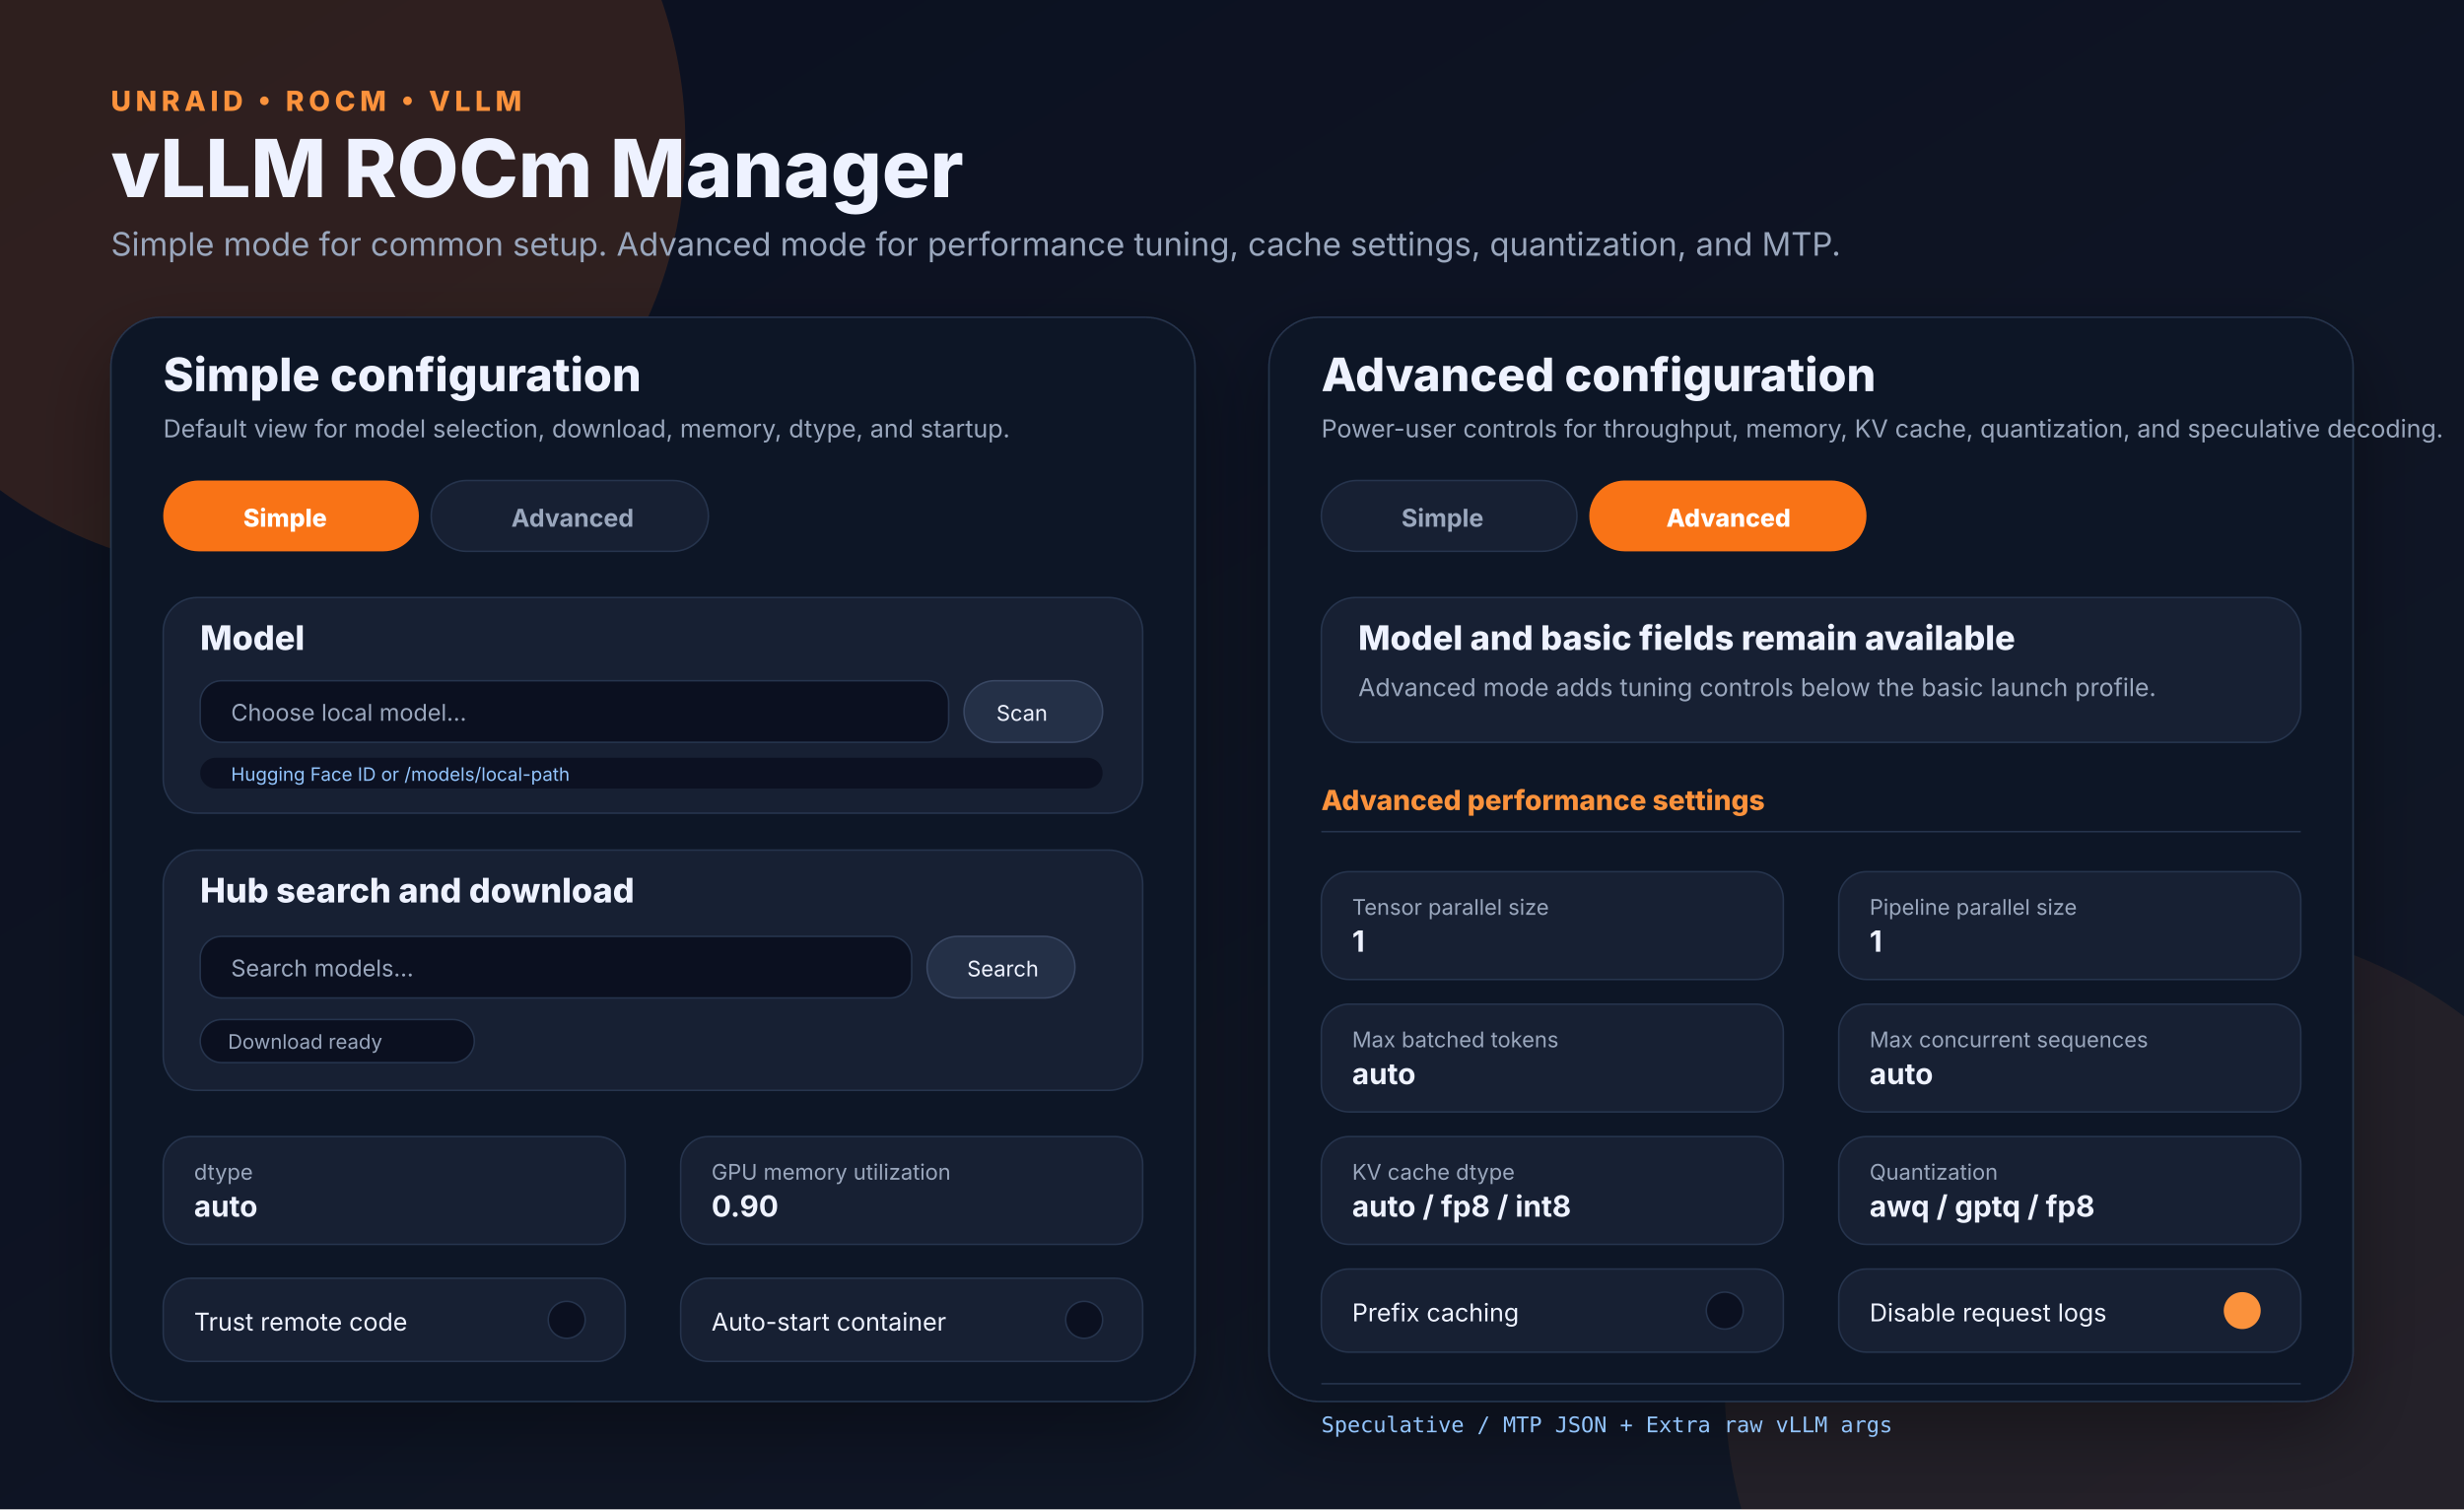
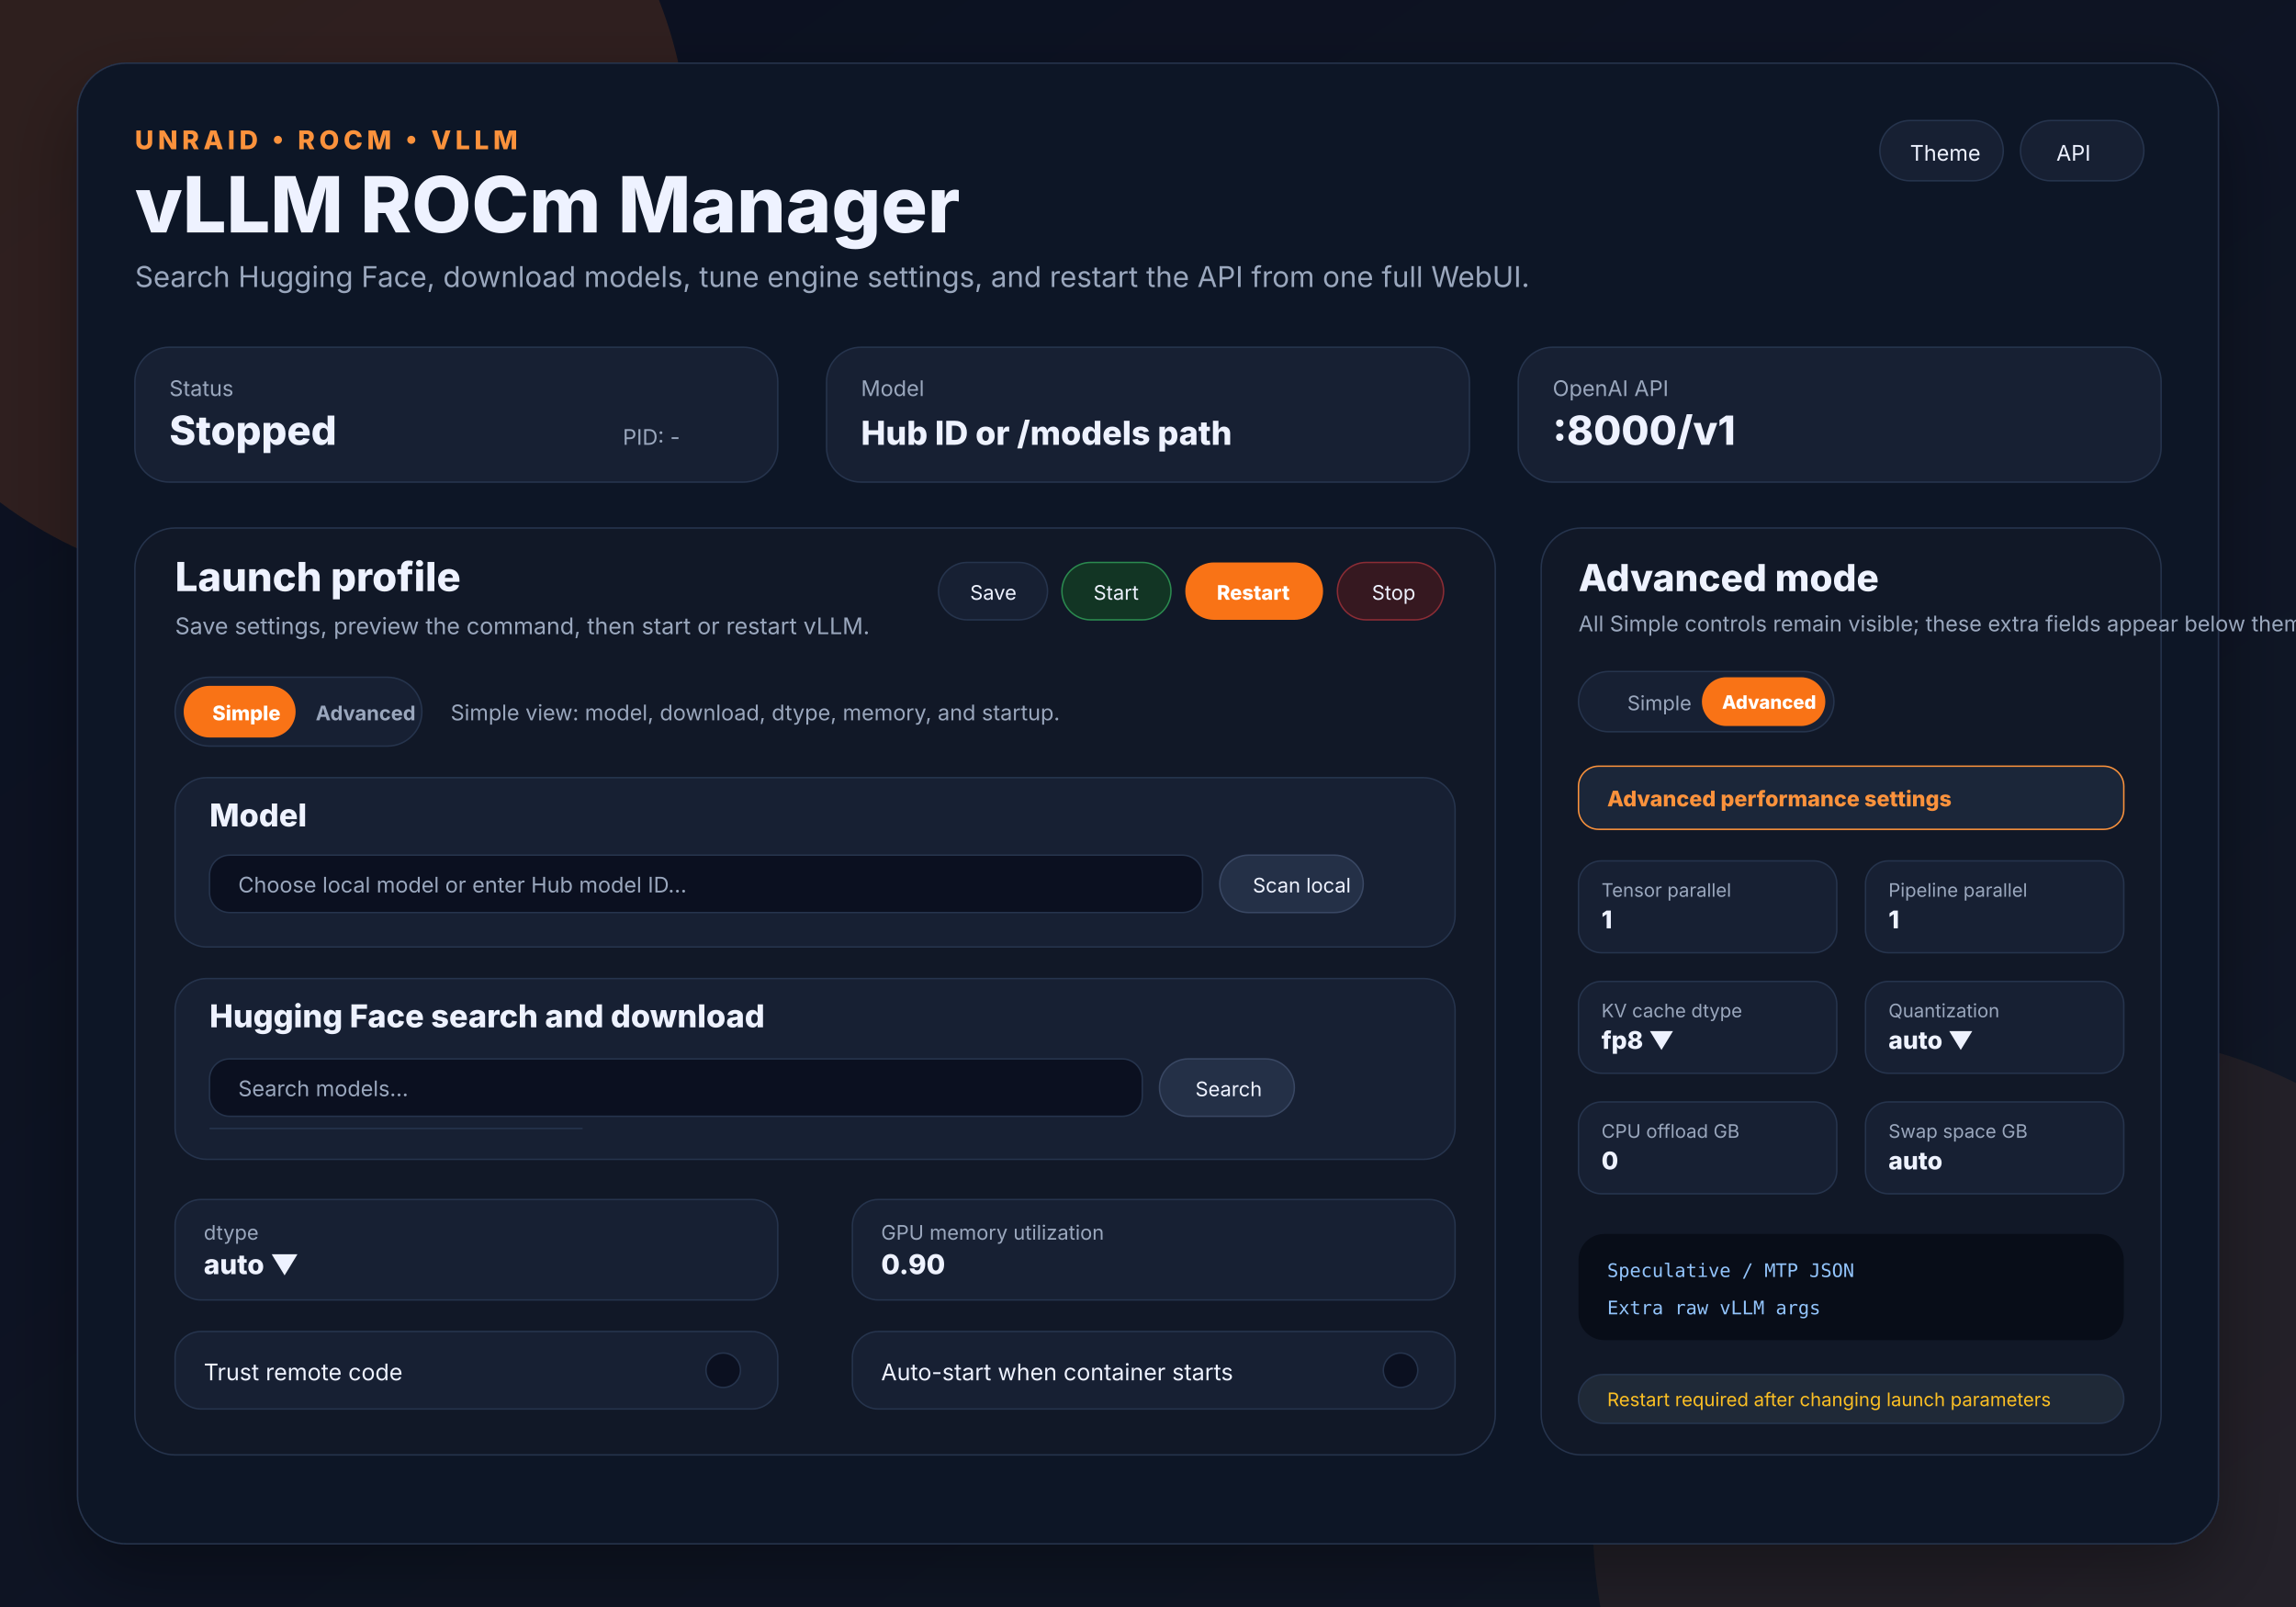
- <svg xmlns="http://www.w3.org/2000/svg" width="1600" height="980" viewBox="0 0 1600 980" role="img" aria-labelledby="title desc">
+ <svg xmlns="http://www.w3.org/2000/svg" width="1600" height="1120" viewBox="0 0 1600 1120" role="img" aria-labelledby="title desc">
  <defs>
    <linearGradient id="bg" x1="0" x2="1" y1="0" y2="1">
      <stop offset="0" stop-color="#0b1020" />
      <stop offset="1" stop-color="#111827" />
    </linearGradient>
    <filter id="shadow" x="-10%" y="-10%" width="120%" height="130%">
-       <feDropShadow dx="0" dy="20" stdDeviation="24" flood-color="#000" flood-opacity="0.34" />
+       <feDropShadow dx="0" dy="22" stdDeviation="26" flood-color="#000" flood-opacity="0.35" />
    </filter>
  </defs>
-   <rect width="1600" height="980" fill="url(#bg)" />
-   <circle cx="165" cy="92" r="280" fill="#f97316" opacity="0.15" />
-   <circle cx="1420" cy="900" r="300" fill="#fb923c" opacity="0.08" />
-   <text x="72" y="72" fill="#fb923c" font-family="Inter, Arial, sans-serif" font-size="18" font-weight="800" letter-spacing="3">UNRAID • ROCM • VLLM</text>
-   <text x="72" y="128" fill="#eef2ff" font-family="Inter, Arial, sans-serif" font-size="52" font-weight="800">vLLM ROCm Manager</text>
-   <text x="72" y="166" fill="#9aa7bd" font-family="Inter, Arial, sans-serif" font-size="21">Simple mode for common setup. Advanced mode for performance tuning, cache settings, quantization, and MTP.</text>
-   <g transform="translate(72 206)">
-     <rect width="704" height="704" rx="32" fill="#111827" stroke="#26344d" filter="url(#shadow)" />
-     <text x="34" y="48" fill="#eef2ff" font-family="Inter, Arial, sans-serif" font-size="30" font-weight="800">Simple configuration</text>
-     <text x="34" y="78" fill="#9aa7bd" font-family="Inter, Arial, sans-serif" font-size="16">Default view for model selection, download, memory, dtype, and startup.</text>
-     <rect x="34" y="106" width="166" height="46" rx="23" fill="#f97316" />
-     <text x="86" y="136" fill="#fff" font-family="Inter, Arial, sans-serif" font-size="16" font-weight="800">Simple</text>
-     <rect x="208" y="106" width="180" height="46" rx="23" fill="#172033" stroke="#26344d" />
-     <text x="260" y="136" fill="#9aa7bd" font-family="Inter, Arial, sans-serif" font-size="16" font-weight="700">Advanced</text>
-     <rect x="34" y="182" width="636" height="140" rx="22" fill="#172033" stroke="#26344d" />
-     <text x="58" y="216" fill="#eef2ff" font-family="Inter, Arial, sans-serif" font-size="22" font-weight="800">Model</text>
-     <rect x="58" y="236" width="486" height="40" rx="14" fill="#0b1020" stroke="#26344d" />
-     <text x="78" y="262" fill="#9aa7bd" font-family="Inter, Arial, sans-serif" font-size="15">Choose local model...</text>
-     <rect x="554" y="236" width="90" height="40" rx="20" fill="#243047" stroke="#394763" />
-     <text x="575" y="262" fill="#eef2ff" font-family="Inter, Arial, sans-serif" font-size="14">Scan</text>
-     <rect x="58" y="286" width="586" height="20" rx="10" fill="#0b1020" opacity="0.9" />
-     <text x="78" y="301" fill="#93c5fd" font-family="Inter, Arial, sans-serif" font-size="12">Hugging Face ID or /models/local-path</text>
-     <rect x="34" y="346" width="636" height="156" rx="22" fill="#172033" stroke="#26344d" />
-     <text x="58" y="380" fill="#eef2ff" font-family="Inter, Arial, sans-serif" font-size="22" font-weight="800">Hub search and download</text>
-     <rect x="58" y="402" width="462" height="40" rx="14" fill="#0b1020" stroke="#26344d" />
-     <text x="78" y="428" fill="#9aa7bd" font-family="Inter, Arial, sans-serif" font-size="15">Search models...</text>
-     <rect x="530" y="402" width="96" height="40" rx="20" fill="#243047" stroke="#394763" />
-     <text x="556" y="428" fill="#eef2ff" font-family="Inter, Arial, sans-serif" font-size="14">Search</text>
-     <rect x="58" y="456" width="178" height="28" rx="14" fill="#0b1020" stroke="#26344d" />
-     <text x="76" y="475" fill="#9aa7bd" font-family="Inter, Arial, sans-serif" font-size="13">Download ready</text>
-     <g transform="translate(34 532)">
-       <rect width="300" height="70" rx="18" fill="#172033" stroke="#26344d" />
+   <rect width="1600" height="1120" fill="url(#bg)" />
+   <circle cx="180" cy="110" r="300" fill="#f97316" opacity="0.15" />
+   <circle cx="1450" cy="1060" r="340" fill="#fb923c" opacity="0.08" />
+   <rect x="54" y="44" width="1492" height="1032" rx="34" fill="#111827" stroke="#26344d" filter="url(#shadow)" />
+   <text x="94" y="104" fill="#fb923c" font-family="Inter, Arial, sans-serif" font-size="18" font-weight="800" letter-spacing="3">UNRAID • ROCM • VLLM</text>
+   <text x="94" y="162" fill="#eef2ff" font-family="Inter, Arial, sans-serif" font-size="54" font-weight="800">vLLM ROCm Manager</text>
+   <text x="94" y="200" fill="#9aa7bd" font-family="Inter, Arial, sans-serif" font-size="20">Search Hugging Face, download models, tune engine settings, and restart the API from one full WebUI.</text>
+   <rect x="1310" y="84" width="86" height="42" rx="21" fill="#172033" stroke="#26344d" />
+   <text x="1331" y="112" fill="#eef2ff" font-family="Inter, Arial, sans-serif" font-size="15">Theme</text>
+   <rect x="1408" y="84" width="86" height="42" rx="21" fill="#172033" stroke="#26344d" />
+   <text x="1433" y="112" fill="#eef2ff" font-family="Inter, Arial, sans-serif" font-size="15">API</text>
+   <g transform="translate(94 242)">
+     <rect width="448" height="94" rx="24" fill="#172033" stroke="#26344d" />
+     <text x="24" y="34" fill="#9aa7bd" font-family="Inter, Arial, sans-serif" font-size="15">Status</text>
+     <text x="24" y="68" fill="#eef2ff" font-family="Inter, Arial, sans-serif" font-size="28" font-weight="800">Stopped</text>
+     <text x="340" y="68" fill="#9aa7bd" font-family="Inter, Arial, sans-serif" font-size="15">PID: -</text>
+   </g>
+   <g transform="translate(576 242)">
+     <rect width="448" height="94" rx="24" fill="#172033" stroke="#26344d" />
+     <text x="24" y="34" fill="#9aa7bd" font-family="Inter, Arial, sans-serif" font-size="15">Model</text>
+     <text x="24" y="68" fill="#eef2ff" font-family="Inter, Arial, sans-serif" font-size="23" font-weight="800">Hub ID or /models path</text>
+   </g>
+   <g transform="translate(1058 242)">
+     <rect width="448" height="94" rx="24" fill="#172033" stroke="#26344d" />
+     <text x="24" y="34" fill="#9aa7bd" font-family="Inter, Arial, sans-serif" font-size="15">OpenAI API</text>
+     <text x="24" y="68" fill="#eef2ff" font-family="Inter, Arial, sans-serif" font-size="28" font-weight="800">:8000/v1</text>
+   </g>
+   <g transform="translate(94 368)">
+     <rect width="948" height="646" rx="28" fill="#111827" stroke="#26344d" />
+     <text x="28" y="44" fill="#eef2ff" font-family="Inter, Arial, sans-serif" font-size="28" font-weight="800">Launch profile</text>
+     <text x="28" y="74" fill="#9aa7bd" font-family="Inter, Arial, sans-serif" font-size="16">Save settings, preview the command, then start or restart vLLM.</text>
+     <rect x="560" y="24" width="76" height="40" rx="20" fill="#172033" stroke="#26344d" />
+     <text x="582" y="50" fill="#eef2ff" font-family="Inter, Arial, sans-serif" font-size="14">Save</text>
+     <rect x="646" y="24" width="76" height="40" rx="20" fill="#123524" stroke="#2b8a4f" />
+     <text x="668" y="50" fill="#eef2ff" font-family="Inter, Arial, sans-serif" font-size="14">Start</text>
+     <rect x="732" y="24" width="96" height="40" rx="20" fill="#f97316" />
+     <text x="754" y="50" fill="#ffffff" font-family="Inter, Arial, sans-serif" font-size="14" font-weight="800">Restart</text>
+     <rect x="838" y="24" width="74" height="40" rx="20" fill="#361820" stroke="#8b2c35" />
+     <text x="862" y="50" fill="#eef2ff" font-family="Inter, Arial, sans-serif" font-size="14">Stop</text>
+     <rect x="28" y="104" width="172" height="48" rx="24" fill="#172033" stroke="#26344d" />
+     <rect x="34" y="110" width="78" height="36" rx="18" fill="#f97316" />
+     <text x="54" y="134" fill="#fff" font-family="Inter, Arial, sans-serif" font-size="14" font-weight="800">Simple</text>
+     <text x="126" y="134" fill="#9aa7bd" font-family="Inter, Arial, sans-serif" font-size="14" font-weight="700">Advanced</text>
+     <text x="220" y="134" fill="#9aa7bd" font-family="Inter, Arial, sans-serif" font-size="15">Simple view: model, download, dtype, memory, and startup.</text>
+     <rect x="28" y="174" width="892" height="118" rx="22" fill="#172033" stroke="#26344d" />
+     <text x="52" y="208" fill="#eef2ff" font-family="Inter, Arial, sans-serif" font-size="22" font-weight="800">Model</text>
+     <rect x="52" y="228" width="692" height="40" rx="14" fill="#0b1020" stroke="#26344d" />
+     <text x="72" y="254" fill="#9aa7bd" font-family="Inter, Arial, sans-serif" font-size="15">Choose local model or enter Hub model ID...</text>
+     <rect x="756" y="228" width="100" height="40" rx="20" fill="#243047" stroke="#394763" />
+     <text x="779" y="254" fill="#eef2ff" font-family="Inter, Arial, sans-serif" font-size="14">Scan local</text>
+     <rect x="28" y="314" width="892" height="126" rx="22" fill="#172033" stroke="#26344d" />
+     <text x="52" y="348" fill="#eef2ff" font-family="Inter, Arial, sans-serif" font-size="22" font-weight="800">Hugging Face search and download</text>
+     <rect x="52" y="370" width="650" height="40" rx="14" fill="#0b1020" stroke="#26344d" />
+     <text x="72" y="396" fill="#9aa7bd" font-family="Inter, Arial, sans-serif" font-size="15">Search models...</text>
+     <rect x="714" y="370" width="94" height="40" rx="20" fill="#243047" stroke="#394763" />
+     <text x="739" y="396" fill="#eef2ff" font-family="Inter, Arial, sans-serif" font-size="14">Search</text>
+     <rect x="52" y="418" width="260" height="1" fill="#26344d" />
+     <g transform="translate(28 468)">
+       <rect width="420" height="70" rx="18" fill="#172033" stroke="#26344d" />
      <text x="20" y="28" fill="#9aa7bd" font-family="Inter, Arial, sans-serif" font-size="14">dtype</text>
-       <text x="20" y="52" fill="#eef2ff" font-family="Inter, Arial, sans-serif" font-size="19" font-weight="700">auto</text>
-       <rect x="336" width="300" height="70" rx="18" fill="#172033" stroke="#26344d" />
-       <text x="356" y="28" fill="#9aa7bd" font-family="Inter, Arial, sans-serif" font-size="14">GPU memory utilization</text>
-       <text x="356" y="52" fill="#eef2ff" font-family="Inter, Arial, sans-serif" font-size="19" font-weight="700">0.90</text>
+       <text x="20" y="52" fill="#eef2ff" font-family="Inter, Arial, sans-serif" font-size="19" font-weight="800">auto ▼</text>
+       <rect x="472" width="420" height="70" rx="18" fill="#172033" stroke="#26344d" />
+       <text x="492" y="28" fill="#9aa7bd" font-family="Inter, Arial, sans-serif" font-size="14">GPU memory utilization</text>
+       <text x="492" y="52" fill="#eef2ff" font-family="Inter, Arial, sans-serif" font-size="19" font-weight="800">0.90</text>
    </g>
-     <g transform="translate(34 624)">
-       <rect width="300" height="54" rx="18" fill="#172033" stroke="#26344d" />
+     <g transform="translate(28 560)">
+       <rect width="420" height="54" rx="18" fill="#172033" stroke="#26344d" />
      <text x="20" y="34" fill="#eef2ff" font-family="Inter, Arial, sans-serif" font-size="16">Trust remote code</text>
-       <circle cx="262" cy="27" r="12" fill="#0b1020" stroke="#26344d" />
-       <rect x="336" width="300" height="54" rx="18" fill="#172033" stroke="#26344d" />
-       <text x="356" y="34" fill="#eef2ff" font-family="Inter, Arial, sans-serif" font-size="16">Auto-start container</text>
-       <circle cx="598" cy="27" r="12" fill="#0b1020" stroke="#26344d" />
+       <circle cx="382" cy="27" r="12" fill="#0b1020" stroke="#26344d" />
+       <rect x="472" width="420" height="54" rx="18" fill="#172033" stroke="#26344d" />
+       <text x="492" y="34" fill="#eef2ff" font-family="Inter, Arial, sans-serif" font-size="16">Auto-start when container starts</text>
+       <circle cx="854" cy="27" r="12" fill="#0b1020" stroke="#26344d" />
    </g>
  </g>
-   <g transform="translate(824 206)">
-     <rect width="704" height="704" rx="32" fill="#111827" stroke="#26344d" filter="url(#shadow)" />
-     <text x="34" y="48" fill="#eef2ff" font-family="Inter, Arial, sans-serif" font-size="30" font-weight="800">Advanced configuration</text>
-     <text x="34" y="78" fill="#9aa7bd" font-family="Inter, Arial, sans-serif" font-size="16">Power-user controls for throughput, memory, KV cache, quantization, and speculative decoding.</text>
-     <rect x="34" y="106" width="166" height="46" rx="23" fill="#172033" stroke="#26344d" />
-     <text x="86" y="136" fill="#9aa7bd" font-family="Inter, Arial, sans-serif" font-size="16" font-weight="700">Simple</text>
-     <rect x="208" y="106" width="180" height="46" rx="23" fill="#f97316" />
-     <text x="258" y="136" fill="#fff" font-family="Inter, Arial, sans-serif" font-size="16" font-weight="800">Advanced</text>
-     <rect x="34" y="182" width="636" height="94" rx="22" fill="#172033" stroke="#26344d" />
-     <text x="58" y="216" fill="#eef2ff" font-family="Inter, Arial, sans-serif" font-size="22" font-weight="800">Model and basic fields remain available</text>
-     <text x="58" y="246" fill="#9aa7bd" font-family="Inter, Arial, sans-serif" font-size="16">Advanced mode adds tuning controls below the basic launch profile.</text>
-     <text x="34" y="320" fill="#fb923c" font-family="Inter, Arial, sans-serif" font-size="18" font-weight="800">Advanced performance settings</text>
-     <line x1="34" y1="334" x2="670" y2="334" stroke="#26344d" />
-     <g transform="translate(34 360)">
-       <rect width="300" height="70" rx="18" fill="#172033" stroke="#26344d" />
-       <text x="20" y="28" fill="#9aa7bd" font-family="Inter, Arial, sans-serif" font-size="14">Tensor parallel size</text>
-       <text x="20" y="52" fill="#eef2ff" font-family="Inter, Arial, sans-serif" font-size="19" font-weight="700">1</text>
-       <rect x="336" width="300" height="70" rx="18" fill="#172033" stroke="#26344d" />
-       <text x="356" y="28" fill="#9aa7bd" font-family="Inter, Arial, sans-serif" font-size="14">Pipeline parallel size</text>
-       <text x="356" y="52" fill="#eef2ff" font-family="Inter, Arial, sans-serif" font-size="19" font-weight="700">1</text>
+   <g transform="translate(1074 368)">
+     <rect width="432" height="646" rx="28" fill="#111827" stroke="#26344d" />
+     <text x="26" y="44" fill="#eef2ff" font-family="Inter, Arial, sans-serif" font-size="26" font-weight="800">Advanced mode</text>
+     <text x="26" y="72" fill="#9aa7bd" font-family="Inter, Arial, sans-serif" font-size="15">All Simple controls remain visible; these extra fields appear below them.</text>
+     <rect x="26" y="100" width="178" height="42" rx="21" fill="#172033" stroke="#26344d" />
+     <text x="60" y="127" fill="#9aa7bd" font-family="Inter, Arial, sans-serif" font-size="14">Simple</text>
+     <rect x="112" y="104" width="86" height="34" rx="17" fill="#f97316" />
+     <text x="126" y="126" fill="#fff" font-family="Inter, Arial, sans-serif" font-size="13" font-weight="800">Advanced</text>
+     <rect x="26" y="166" width="380" height="44" rx="14" fill="#1b2639" stroke="#fb923c" />
+     <text x="46" y="194" fill="#fb923c" font-family="Inter, Arial, sans-serif" font-size="15" font-weight="800">Advanced performance settings</text>
+     <g transform="translate(26 232)">
+       <rect width="180" height="64" rx="16" fill="#172033" stroke="#26344d" />
+       <text x="16" y="25" fill="#9aa7bd" font-family="Inter, Arial, sans-serif" font-size="13">Tensor parallel</text>
+       <text x="16" y="47" fill="#eef2ff" font-family="Inter, Arial, sans-serif" font-size="17" font-weight="800">1</text>
+       <rect x="200" width="180" height="64" rx="16" fill="#172033" stroke="#26344d" />
+       <text x="216" y="25" fill="#9aa7bd" font-family="Inter, Arial, sans-serif" font-size="13">Pipeline parallel</text>
+       <text x="216" y="47" fill="#eef2ff" font-family="Inter, Arial, sans-serif" font-size="17" font-weight="800">1</text>
    </g>
-     <g transform="translate(34 446)">
-       <rect width="300" height="70" rx="18" fill="#172033" stroke="#26344d" />
-       <text x="20" y="28" fill="#9aa7bd" font-family="Inter, Arial, sans-serif" font-size="14">Max batched tokens</text>
-       <text x="20" y="52" fill="#eef2ff" font-family="Inter, Arial, sans-serif" font-size="19" font-weight="700">auto</text>
-       <rect x="336" width="300" height="70" rx="18" fill="#172033" stroke="#26344d" />
-       <text x="356" y="28" fill="#9aa7bd" font-family="Inter, Arial, sans-serif" font-size="14">Max concurrent sequences</text>
-       <text x="356" y="52" fill="#eef2ff" font-family="Inter, Arial, sans-serif" font-size="19" font-weight="700">auto</text>
+     <g transform="translate(26 316)">
+       <rect width="180" height="64" rx="16" fill="#172033" stroke="#26344d" />
+       <text x="16" y="25" fill="#9aa7bd" font-family="Inter, Arial, sans-serif" font-size="13">KV cache dtype</text>
+       <text x="16" y="47" fill="#eef2ff" font-family="Inter, Arial, sans-serif" font-size="17" font-weight="800">fp8 ▼</text>
+       <rect x="200" width="180" height="64" rx="16" fill="#172033" stroke="#26344d" />
+       <text x="216" y="25" fill="#9aa7bd" font-family="Inter, Arial, sans-serif" font-size="13">Quantization</text>
+       <text x="216" y="47" fill="#eef2ff" font-family="Inter, Arial, sans-serif" font-size="17" font-weight="800">auto ▼</text>
    </g>
-     <g transform="translate(34 532)">
-       <rect width="300" height="70" rx="18" fill="#172033" stroke="#26344d" />
-       <text x="20" y="28" fill="#9aa7bd" font-family="Inter, Arial, sans-serif" font-size="14">KV cache dtype</text>
-       <text x="20" y="52" fill="#eef2ff" font-family="Inter, Arial, sans-serif" font-size="19" font-weight="700">auto / fp8 / int8</text>
-       <rect x="336" width="300" height="70" rx="18" fill="#172033" stroke="#26344d" />
-       <text x="356" y="28" fill="#9aa7bd" font-family="Inter, Arial, sans-serif" font-size="14">Quantization</text>
-       <text x="356" y="52" fill="#eef2ff" font-family="Inter, Arial, sans-serif" font-size="19" font-weight="700">awq / gptq / fp8</text>
+     <g transform="translate(26 400)">
+       <rect width="180" height="64" rx="16" fill="#172033" stroke="#26344d" />
+       <text x="16" y="25" fill="#9aa7bd" font-family="Inter, Arial, sans-serif" font-size="13">CPU offload GB</text>
+       <text x="16" y="47" fill="#eef2ff" font-family="Inter, Arial, sans-serif" font-size="17" font-weight="800">0</text>
+       <rect x="200" width="180" height="64" rx="16" fill="#172033" stroke="#26344d" />
+       <text x="216" y="25" fill="#9aa7bd" font-family="Inter, Arial, sans-serif" font-size="13">Swap space GB</text>
+       <text x="216" y="47" fill="#eef2ff" font-family="Inter, Arial, sans-serif" font-size="17" font-weight="800">auto</text>
    </g>
-     <g transform="translate(34 618)">
-       <rect width="300" height="54" rx="18" fill="#172033" stroke="#26344d" />
-       <text x="20" y="34" fill="#eef2ff" font-family="Inter, Arial, sans-serif" font-size="16">Prefix caching</text>
-       <circle cx="262" cy="27" r="12" fill="#0b1020" stroke="#26344d" />
-       <rect x="336" width="300" height="54" rx="18" fill="#172033" stroke="#26344d" />
-       <text x="356" y="34" fill="#eef2ff" font-family="Inter, Arial, sans-serif" font-size="16">Disable request logs</text>
-       <circle cx="598" cy="27" r="12" fill="#fb923c" />
-     </g>
-     <rect x="34" y="692" width="636" height="1" fill="#26344d" />
-     <text x="34" y="724" fill="#93c5fd" font-family="Menlo, Consolas, monospace" font-size="14">Speculative / MTP JSON + Extra raw vLLM args</text>
+     <rect x="26" y="492" width="380" height="74" rx="18" fill="#080d18" />
+     <text x="46" y="522" fill="#93c5fd" font-family="Menlo, Consolas, monospace" font-size="13">Speculative / MTP JSON</text>
+     <text x="46" y="548" fill="#93c5fd" font-family="Menlo, Consolas, monospace" font-size="13">Extra raw vLLM args</text>
+     <rect x="26" y="590" width="380" height="34" rx="17" fill="#1f2937" stroke="#26344d" />
+     <text x="46" y="612" fill="#fbbf24" font-family="Inter, Arial, sans-serif" font-size="13">Restart required after changing launch parameters</text>
  </g>
</svg>
